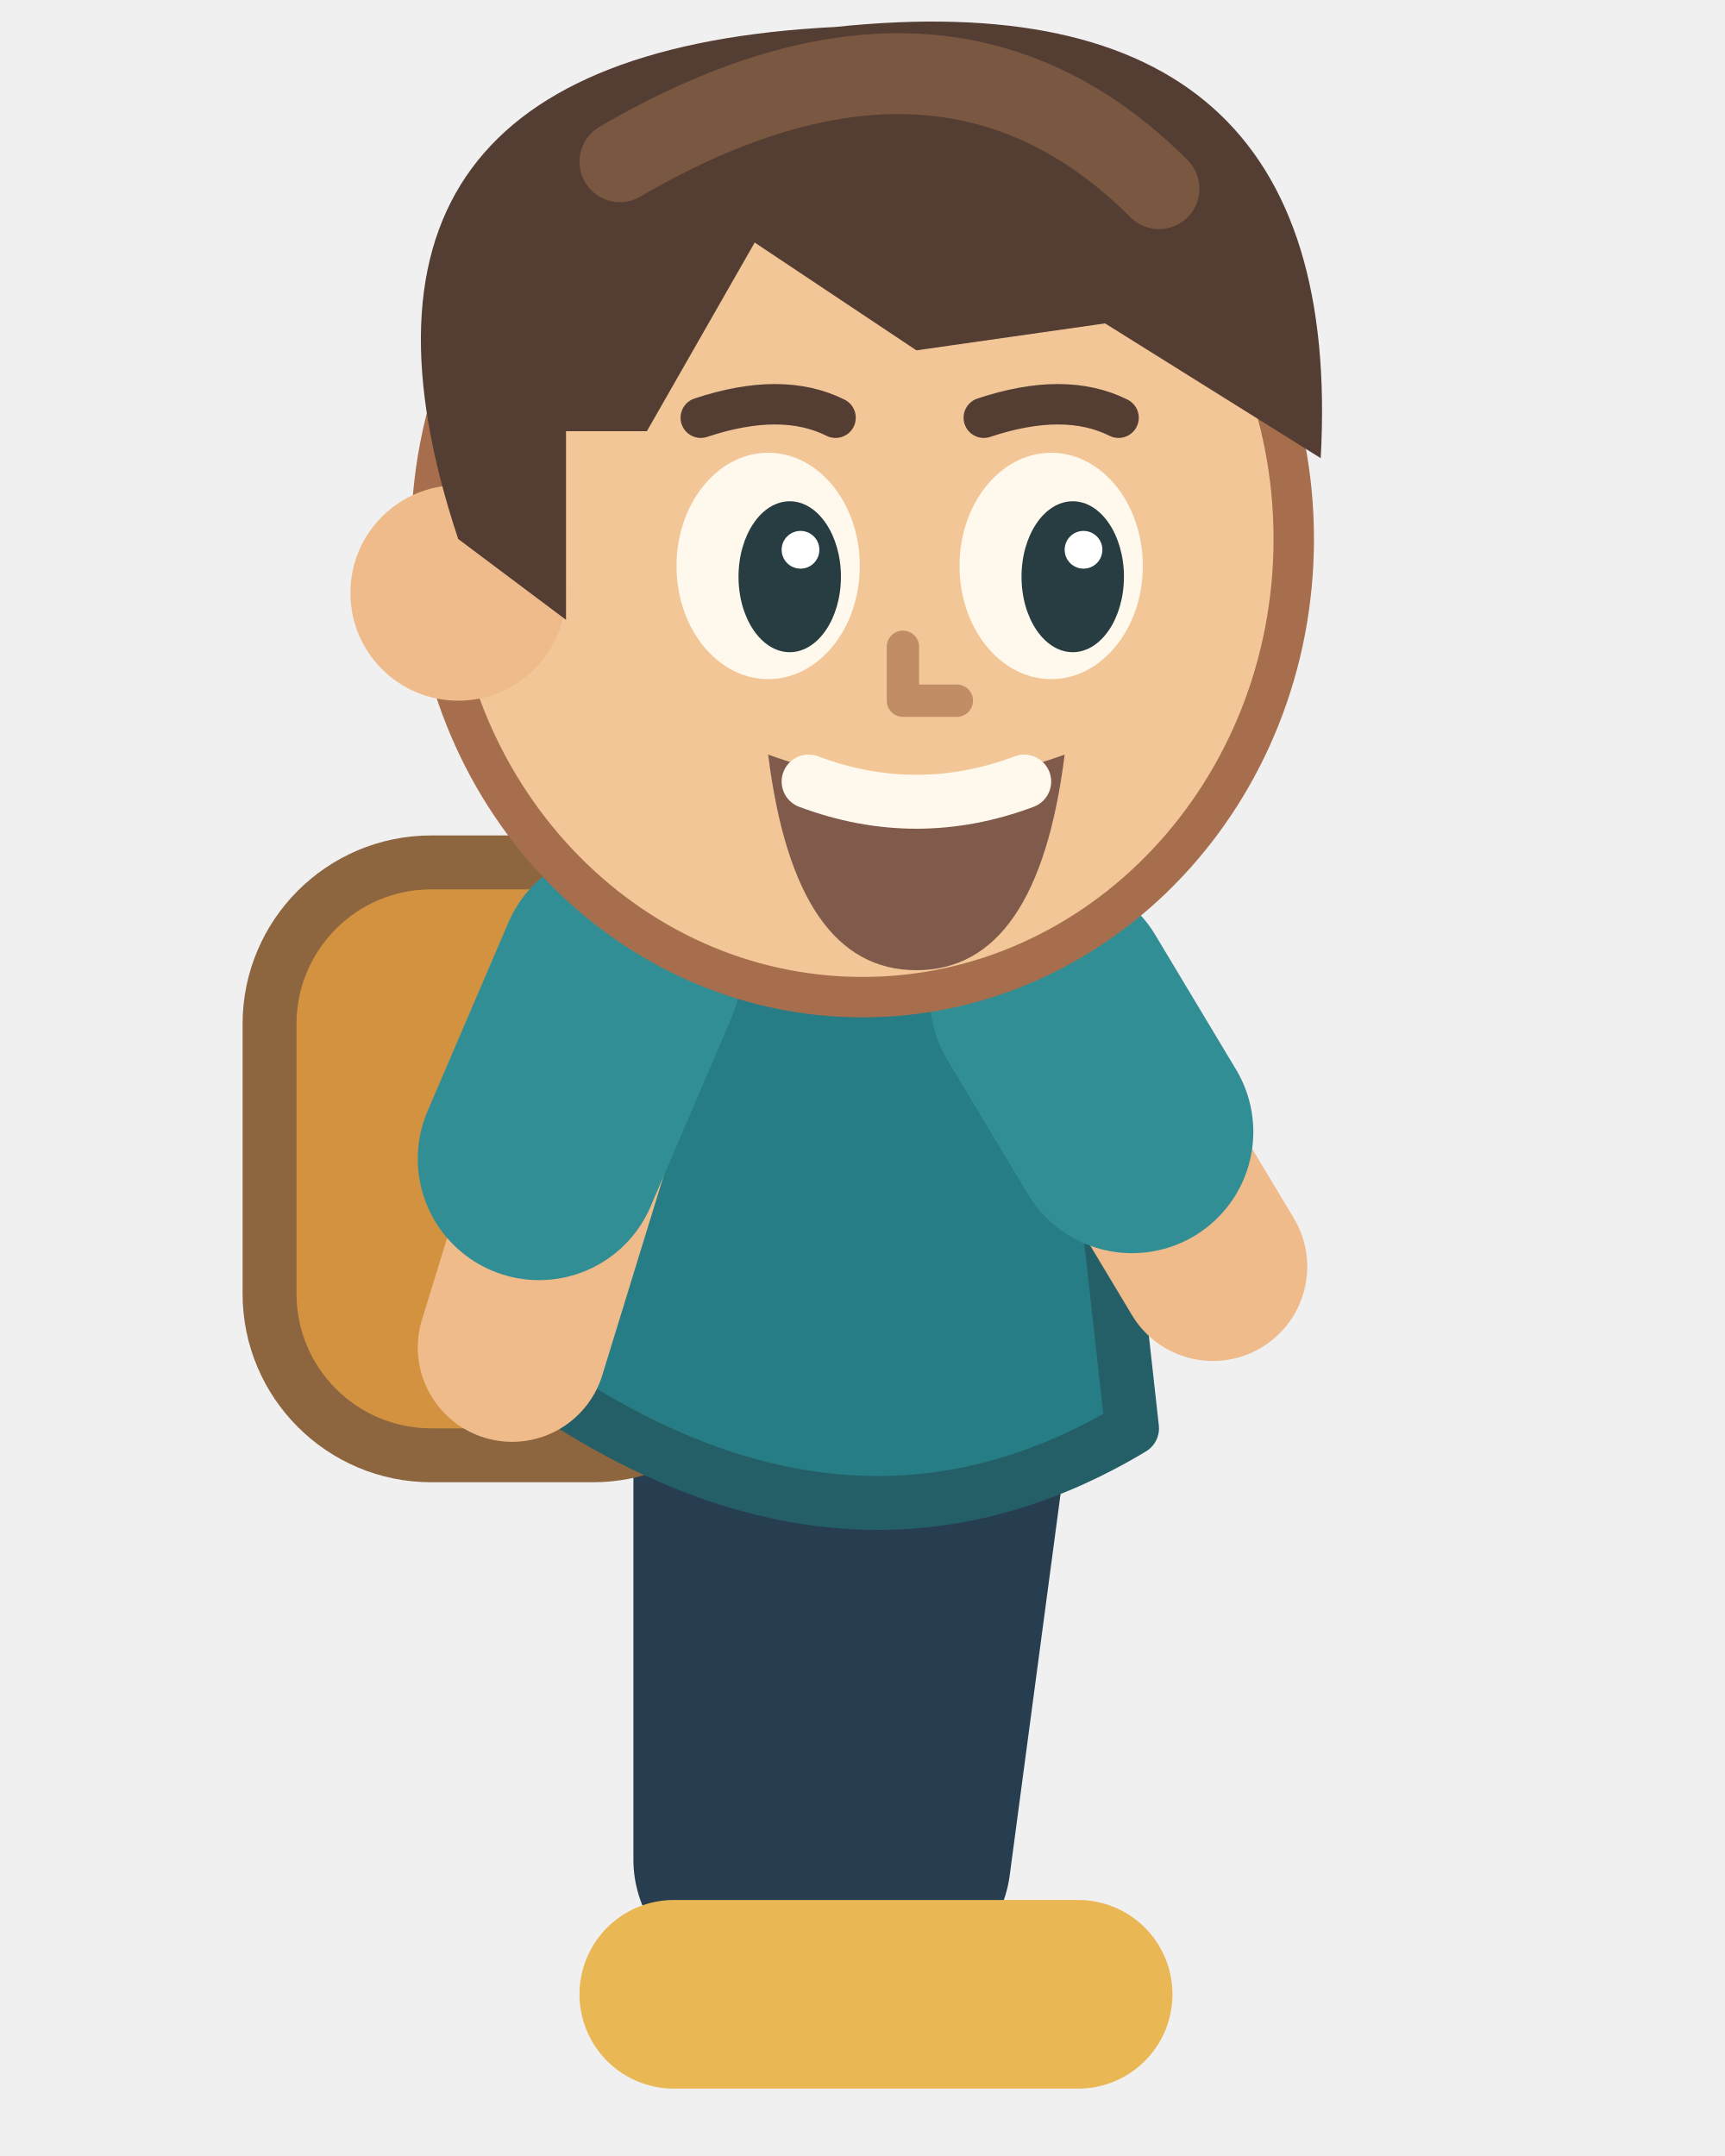
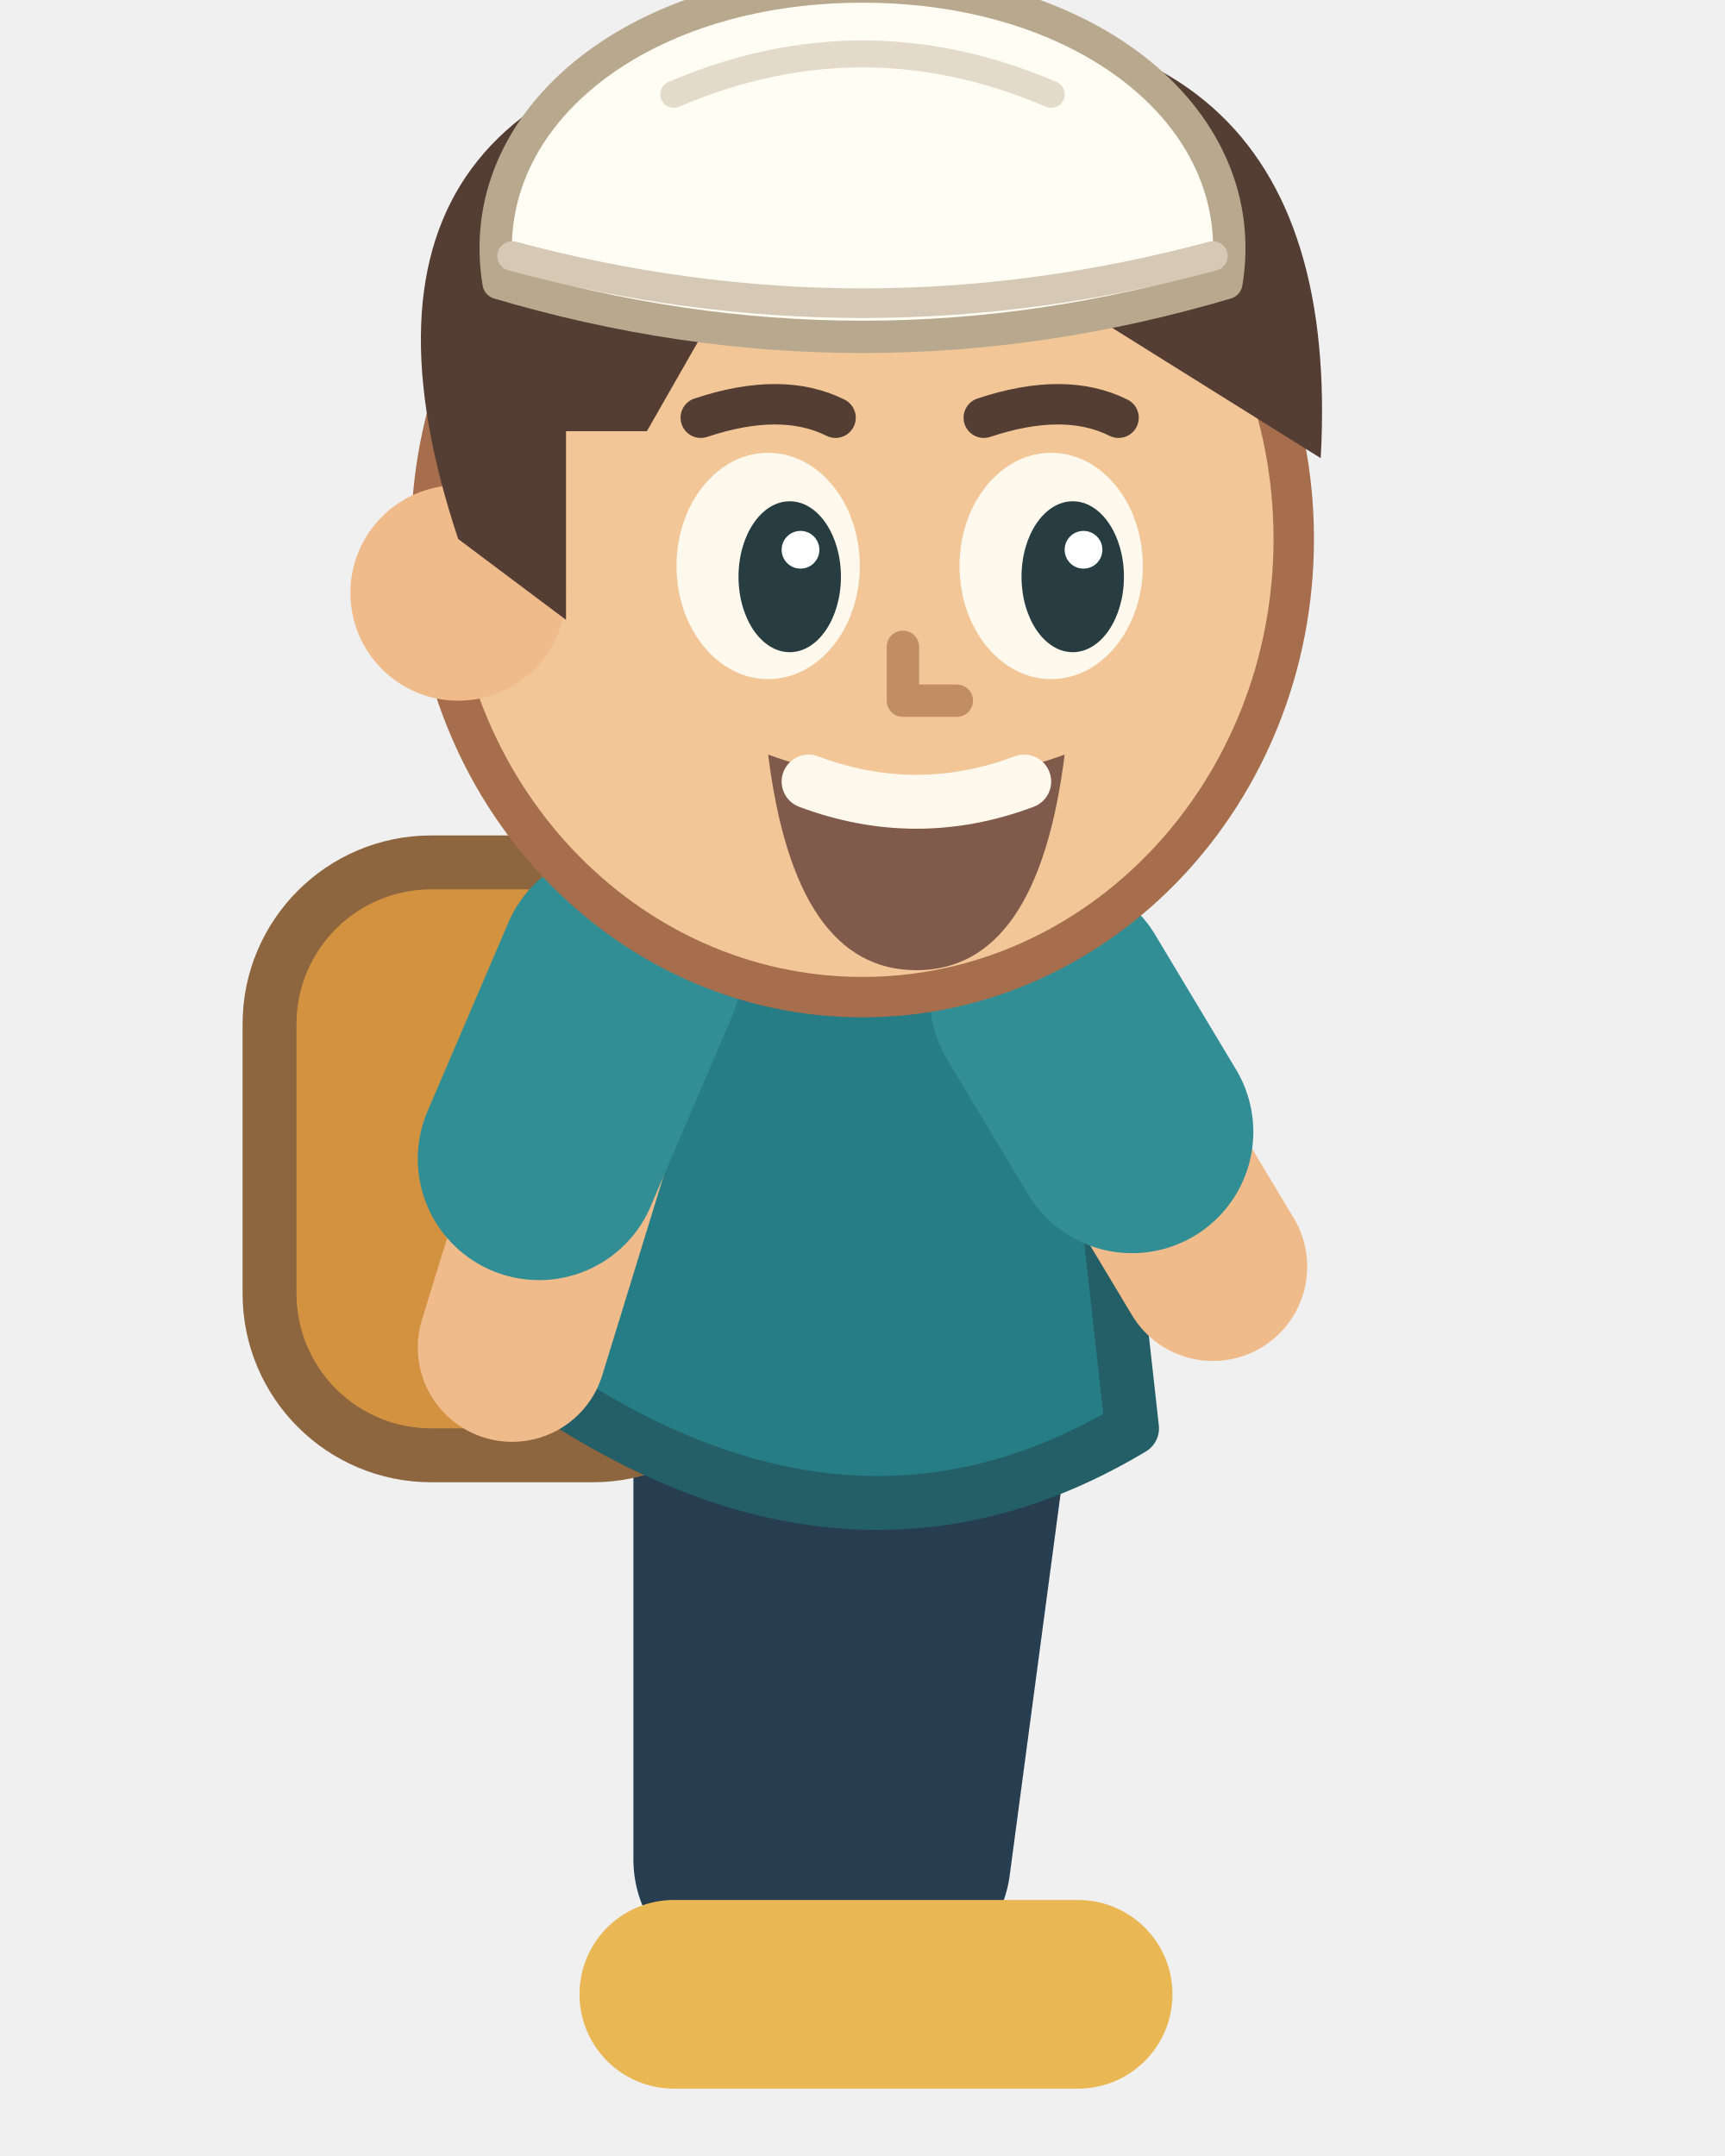
<svg xmlns="http://www.w3.org/2000/svg" width="64" height="80" viewBox="0 0 64 80">
  <g transform="translate(0 0)" stroke-linecap="round" stroke-linejoin="round">
    <path d="M28 54 L28 69 M35 54 L33 69" stroke="#263e50" stroke-width="9" />
    <path d="M25 74h9 M31 74h9" stroke="#e9b754" stroke-width="7" />
    <g transform="translate(0 -2)">
      <rect x="10" y="34" width="18" height="22" rx="6" fill="#d29240" stroke="#8d653e" stroke-width="2" />
      <path d="M24 36Q32 32 40 37L42 55Q32 61 21 54Z" fill="#267d85" stroke="#245e66" stroke-width="2" />
      <path d="M23 39L19 52" stroke="#efbb8b" stroke-width="7" />
      <path d="M23 38L20 45" stroke="#328e95" stroke-width="9" />
      <path d="M39 39L45 49" stroke="#efbb8b" stroke-width="7" />
      <path d="M39 39L42 44" stroke="#328e95" stroke-width="9" />
      <rect x="28" y="28" width="10" height="10" rx="4" fill="#e6a777" />
      <ellipse cx="32" cy="22" rx="16" ry="17" fill="#f2c697" stroke="#a66e4c" stroke-width="1.5" />
      <circle cx="17" cy="24" r="4" fill="#efbb8b" />
      <path d="M17 22Q11 4 31 3Q50 1 49 19L41 14L34 15L28 11L24 18L21 18L21 25Z" fill="#543e34" />
      <path d="M23 8Q35 1 43 9" fill="none" stroke="#7a5740" stroke-width="3" />
      <ellipse cx="28.5" cy="23" rx="3.4" ry="4.2" fill="#fff9ed" />
      <ellipse cx="39" cy="23" rx="3.4" ry="4.2" fill="#fff9ed" />
      <ellipse cx="29.3" cy="23.4" rx="1.9" ry="2.8" fill="#273d42" />
      <ellipse cx="39.8" cy="23.4" rx="1.9" ry="2.8" fill="#273d42" />
      <circle cx="29.7" cy="22.4" r="0.7" fill="#fff" />
      <circle cx="40.2" cy="22.4" r="0.7" fill="#fff" />
      <path d="M26 17.5q3-1 5 0 M36.5 17.5q3-1 5 0" fill="none" stroke="#543e34" stroke-width="1.5" />
      <path d="M33.5 26v2h2" fill="none" stroke="#c18d65" stroke-width="1.2" />
      <path d="M28.5 30q5.5 2 11 0q-1 8-5.5 8q-4.5 0-5.5-8Z" fill="#805b4c" />
      <path d="M30 31q4 1.5 8 0" fill="none" stroke="#fff9ed" stroke-width="2" />
+       <path d="M18.5 12.5 C17.5 6.5 23.5 1.5 32 1.5 C40.5 1.5 46.5 6.5 45.5 12.5 Q32 16.5 18.5 12.5Z" fill="#fffdf4" stroke="#b8a98e" stroke-width="1.2" />
+       <path d="M19 11.5 Q32 15 45 11.5" fill="none" stroke="#d5c9b5" stroke-width="1.1" />
+       <path d="M25 5.5 Q32 2.5 39 5.5" fill="none" stroke="#e3dac9" stroke-width="1" />
    </g>
  </g>
</svg>
